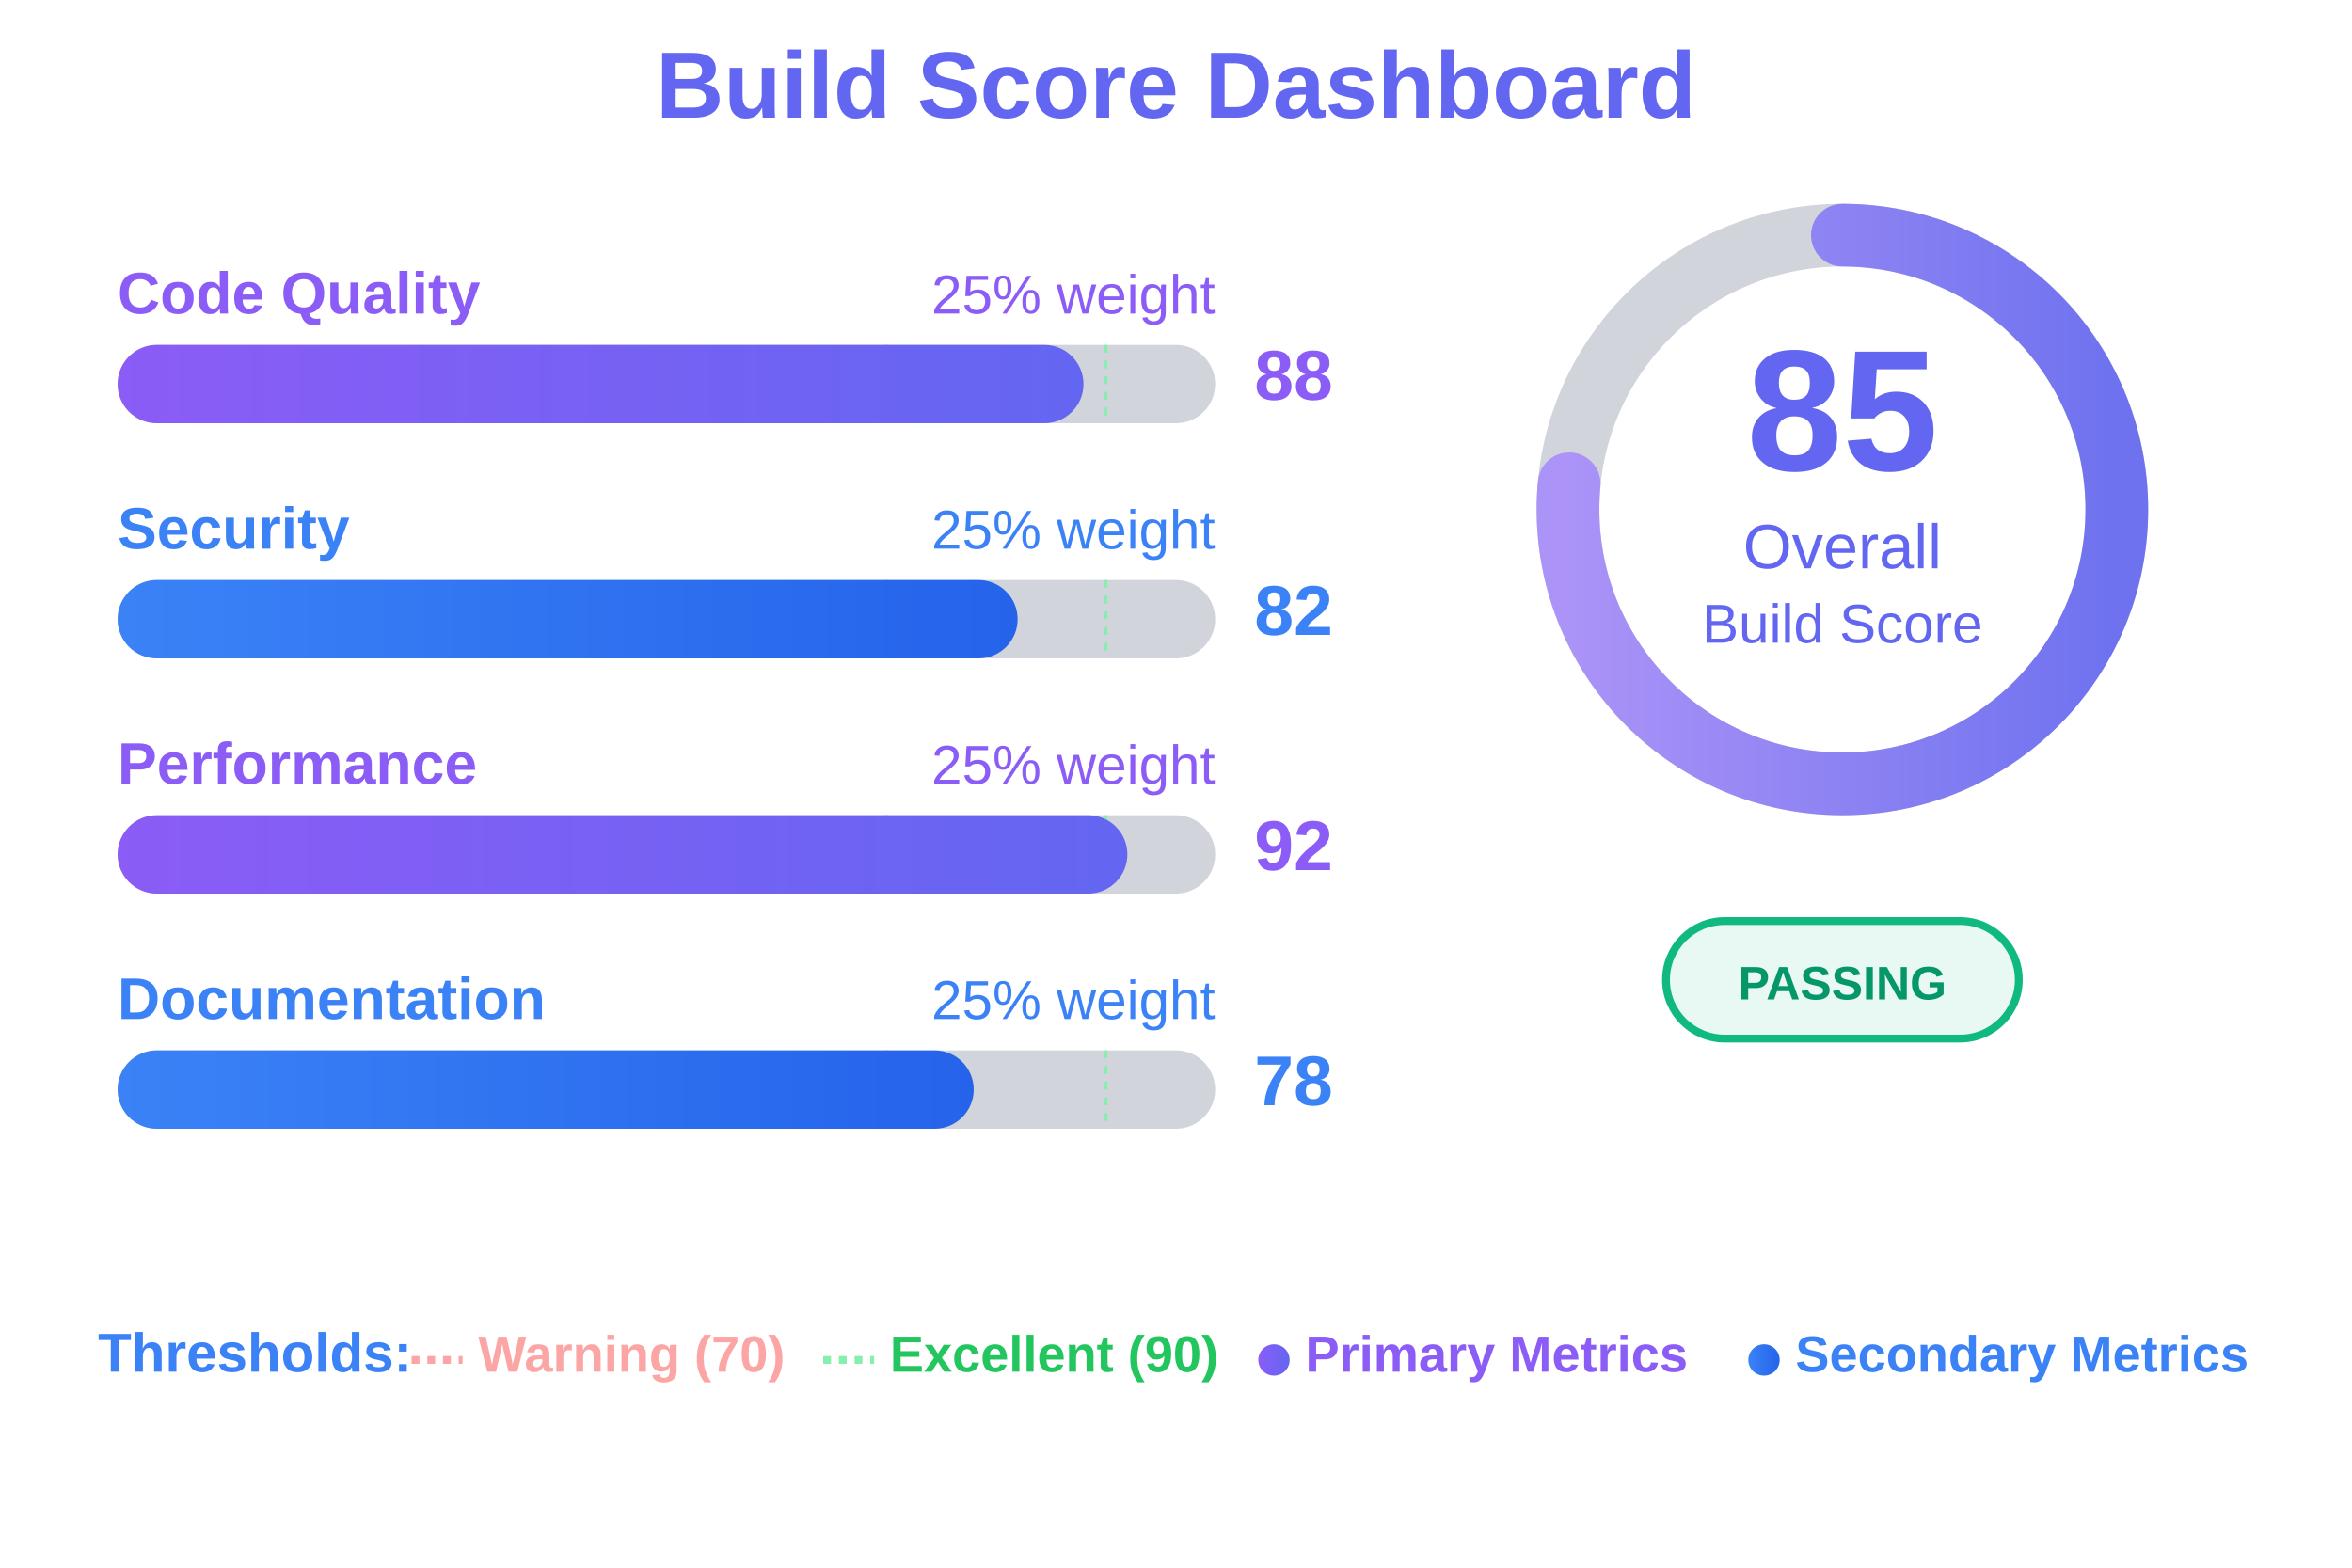
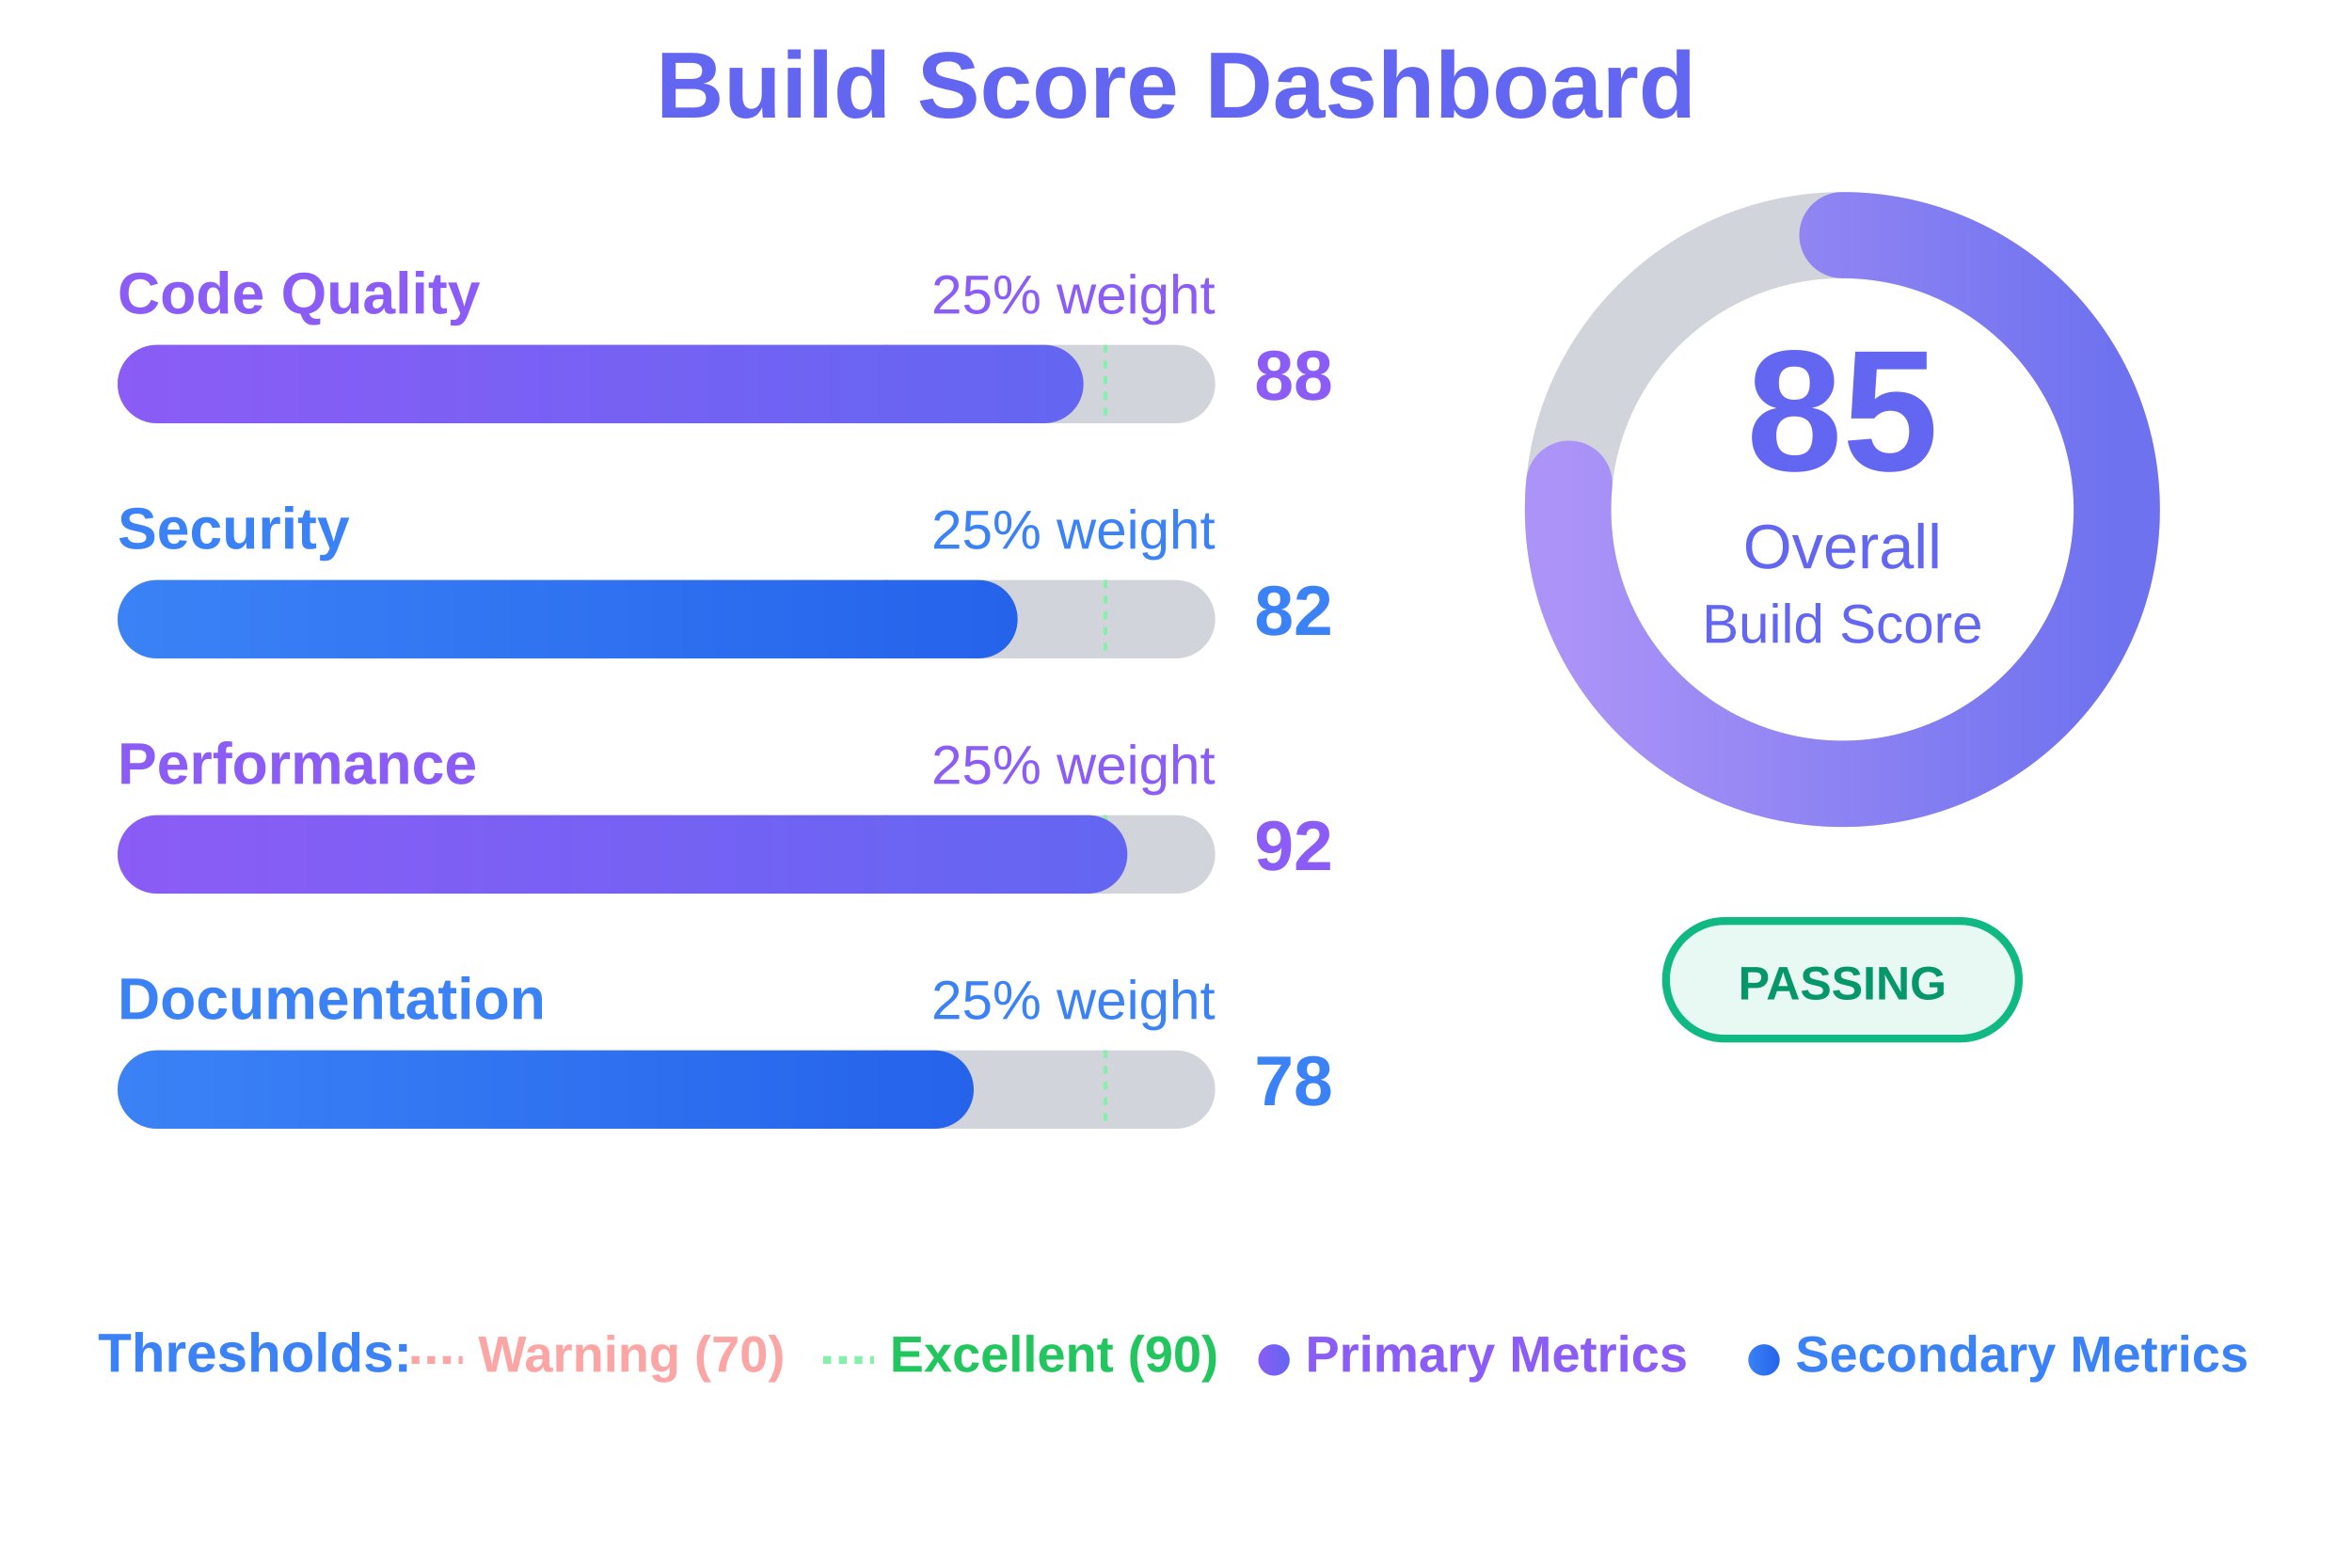
<svg xmlns="http://www.w3.org/2000/svg" viewBox="0 0 600 400" width="600" height="400">
  <defs>
    <linearGradient id="purpleGradient" x1="0%" y1="0%" x2="100%" y2="0%">
      <stop offset="0%" style="stop-color:#8B5CF6;stop-opacity:1" />
      <stop offset="100%" style="stop-color:#6366F1;stop-opacity:1" />
    </linearGradient>
    <linearGradient id="blueGradient" x1="0%" y1="0%" x2="100%" y2="0%">
      <stop offset="0%" style="stop-color:#3B82F6;stop-opacity:1" />
      <stop offset="100%" style="stop-color:#2563EB;stop-opacity:1" />
    </linearGradient>
    <linearGradient id="scoreGradient" x1="0%" y1="0%" x2="0%" y2="100%">
      <stop offset="0%" style="stop-color:#A78BFA;stop-opacity:0.9" />
      <stop offset="100%" style="stop-color:#6366F1;stop-opacity:0.9" />
    </linearGradient>
    <filter id="shadow" x="-50%" y="-50%" width="200%" height="200%">
      <feGaussianBlur in="SourceAlpha" stdDeviation="3" />
      <feOffset dx="0" dy="2" result="offsetblur" />
      <feComponentTransfer>
        <feFuncA type="linear" slope="0.3" />
      </feComponentTransfer>
      <feMerge>
        <feMergeNode />
        <feMergeNode in="SourceGraphic" />
      </feMerge>
    </filter>
  </defs>
  <text x="300" y="30" font-family="Arial, sans-serif" font-size="24" font-weight="bold" fill="#6366F1" text-anchor="middle">
    Build Score Dashboard
  </text>
  <g transform="translate(470, 130)">
-     <circle cx="0" cy="0" r="70" fill="none" stroke="#D1D5DB" stroke-width="16" />
-     <circle cx="0" cy="0" r="70" fill="none" stroke="url(#scoreGradient)" stroke-width="16" stroke-dasharray="395.84" stroke-dashoffset="59.376" transform="rotate(-90)" stroke-linecap="round" />
+     <circle cx="0" cy="0" r="70" fill="none" stroke="#D1D5DB" stroke-width="22" />
+     <circle cx="0" cy="0" r="70" fill="none" stroke="url(#scoreGradient)" stroke-width="22" stroke-dasharray="395.84" stroke-dashoffset="59.376" transform="rotate(-90)" stroke-linecap="round" />
    <text x="0" y="-10" font-family="Arial, sans-serif" font-size="44" font-weight="bold" fill="#6366F1" text-anchor="middle">85</text>
    <text x="0" y="15" font-family="Arial, sans-serif" font-size="16" fill="#6366F1" text-anchor="middle">Overall</text>
    <text x="0" y="34" font-family="Arial, sans-serif" font-size="14" fill="#6366F1" text-anchor="middle">Build Score</text>
  </g>
  <g transform="translate(30, 80)">
    <g>
      <text x="0" y="0" font-family="Arial, sans-serif" font-size="15" font-weight="600" fill="#8B5CF6">Code Quality</text>
      <text x="280" y="0" font-family="Arial, sans-serif" font-size="14" fill="#8B5CF6" text-anchor="end">25% weight</text>
      <rect x="0" y="8" width="280" height="20" rx="10" fill="#D1D5DB" />
      <line x1="196" y1="8" x2="196" y2="28" stroke="#FCA5A5" stroke-width="1" stroke-dasharray="2,2" />
      <line x1="252" y1="8" x2="252" y2="28" stroke="#86EFAC" stroke-width="1" stroke-dasharray="2,2" />
      <rect x="0" y="8" width="246.4" height="20" rx="10" fill="url(#purpleGradient)" />
      <text x="290" y="22" font-family="Arial, sans-serif" font-size="18" font-weight="bold" fill="#8B5CF6">88</text>
    </g>
    <g transform="translate(0, 60)">
      <text x="0" y="0" font-family="Arial, sans-serif" font-size="15" font-weight="600" fill="#3B82F6">Security</text>
      <text x="280" y="0" font-family="Arial, sans-serif" font-size="14" fill="#3B82F6" text-anchor="end">25% weight</text>
      <rect x="0" y="8" width="280" height="20" rx="10" fill="#D1D5DB" />
      <line x1="196" y1="8" x2="196" y2="28" stroke="#FCA5A5" stroke-width="1" stroke-dasharray="2,2" />
      <line x1="252" y1="8" x2="252" y2="28" stroke="#86EFAC" stroke-width="1" stroke-dasharray="2,2" />
      <rect x="0" y="8" width="229.6" height="20" rx="10" fill="url(#blueGradient)" />
      <text x="290" y="22" font-family="Arial, sans-serif" font-size="18" font-weight="bold" fill="#3B82F6">82</text>
    </g>
    <g transform="translate(0, 120)">
      <text x="0" y="0" font-family="Arial, sans-serif" font-size="15" font-weight="600" fill="#8B5CF6">Performance</text>
      <text x="280" y="0" font-family="Arial, sans-serif" font-size="14" fill="#8B5CF6" text-anchor="end">25% weight</text>
      <rect x="0" y="8" width="280" height="20" rx="10" fill="#D1D5DB" />
      <line x1="196" y1="8" x2="196" y2="28" stroke="#FCA5A5" stroke-width="1" stroke-dasharray="2,2" />
      <line x1="252" y1="8" x2="252" y2="28" stroke="#86EFAC" stroke-width="1" stroke-dasharray="2,2" />
      <rect x="0" y="8" width="257.6" height="20" rx="10" fill="url(#purpleGradient)" />
      <text x="290" y="22" font-family="Arial, sans-serif" font-size="18" font-weight="bold" fill="#8B5CF6">92</text>
    </g>
    <g transform="translate(0, 180)">
      <text x="0" y="0" font-family="Arial, sans-serif" font-size="15" font-weight="600" fill="#3B82F6">Documentation</text>
      <text x="280" y="0" font-family="Arial, sans-serif" font-size="14" fill="#3B82F6" text-anchor="end">25% weight</text>
      <rect x="0" y="8" width="280" height="20" rx="10" fill="#D1D5DB" />
      <line x1="196" y1="8" x2="196" y2="28" stroke="#FCA5A5" stroke-width="1" stroke-dasharray="2,2" />
      <line x1="252" y1="8" x2="252" y2="28" stroke="#86EFAC" stroke-width="1" stroke-dasharray="2,2" />
      <rect x="0" y="8" width="218.4" height="20" rx="10" fill="url(#blueGradient)" />
      <text x="290" y="22" font-family="Arial, sans-serif" font-size="18" font-weight="bold" fill="#3B82F6">78</text>
    </g>
  </g>
  <g transform="translate(30, 350)">
    <text x="-5" y="0" font-family="Arial, sans-serif" font-size="14" font-weight="bold" fill="#3B82F6">Thresholds:</text>
    <line x1="75" y1="-3" x2="88" y2="-3" stroke="#FCA5A5" stroke-width="2" stroke-dasharray="2,2" />
    <text x="92" y="0" font-family="Arial, sans-serif" font-size="13" font-weight="bold" fill="#FCA5A5">Warning (70)</text>
    <line x1="180" y1="-3" x2="193" y2="-3" stroke="#86EFAC" stroke-width="2" stroke-dasharray="2,2" />
    <text x="197" y="0" font-family="Arial, sans-serif" font-size="13" font-weight="bold" fill="#22C55E">Excellent (90)</text>
    <circle cx="295" cy="-3" r="4" fill="url(#purpleGradient)" />
    <text x="303" y="0" font-family="Arial, sans-serif" font-size="13" font-weight="bold" fill="#8B5CF6">Primary Metrics</text>
    <circle cx="420" cy="-3" r="4" fill="url(#blueGradient)" />
    <text x="428" y="0" font-family="Arial, sans-serif" font-size="13" font-weight="bold" fill="#3B82F6">Secondary Metrics</text>
  </g>
  <g transform="translate(470, 250)">
    <rect x="-45" y="-15" width="90" height="30" rx="15" fill="#10B981" opacity="0.1" />
    <rect x="-45" y="-15" width="90" height="30" rx="15" fill="none" stroke="#10B981" stroke-width="2" />
    <text x="0" y="5" font-family="Arial, sans-serif" font-size="12" font-weight="600" fill="#059669" text-anchor="middle">PASSING</text>
  </g>
</svg>
